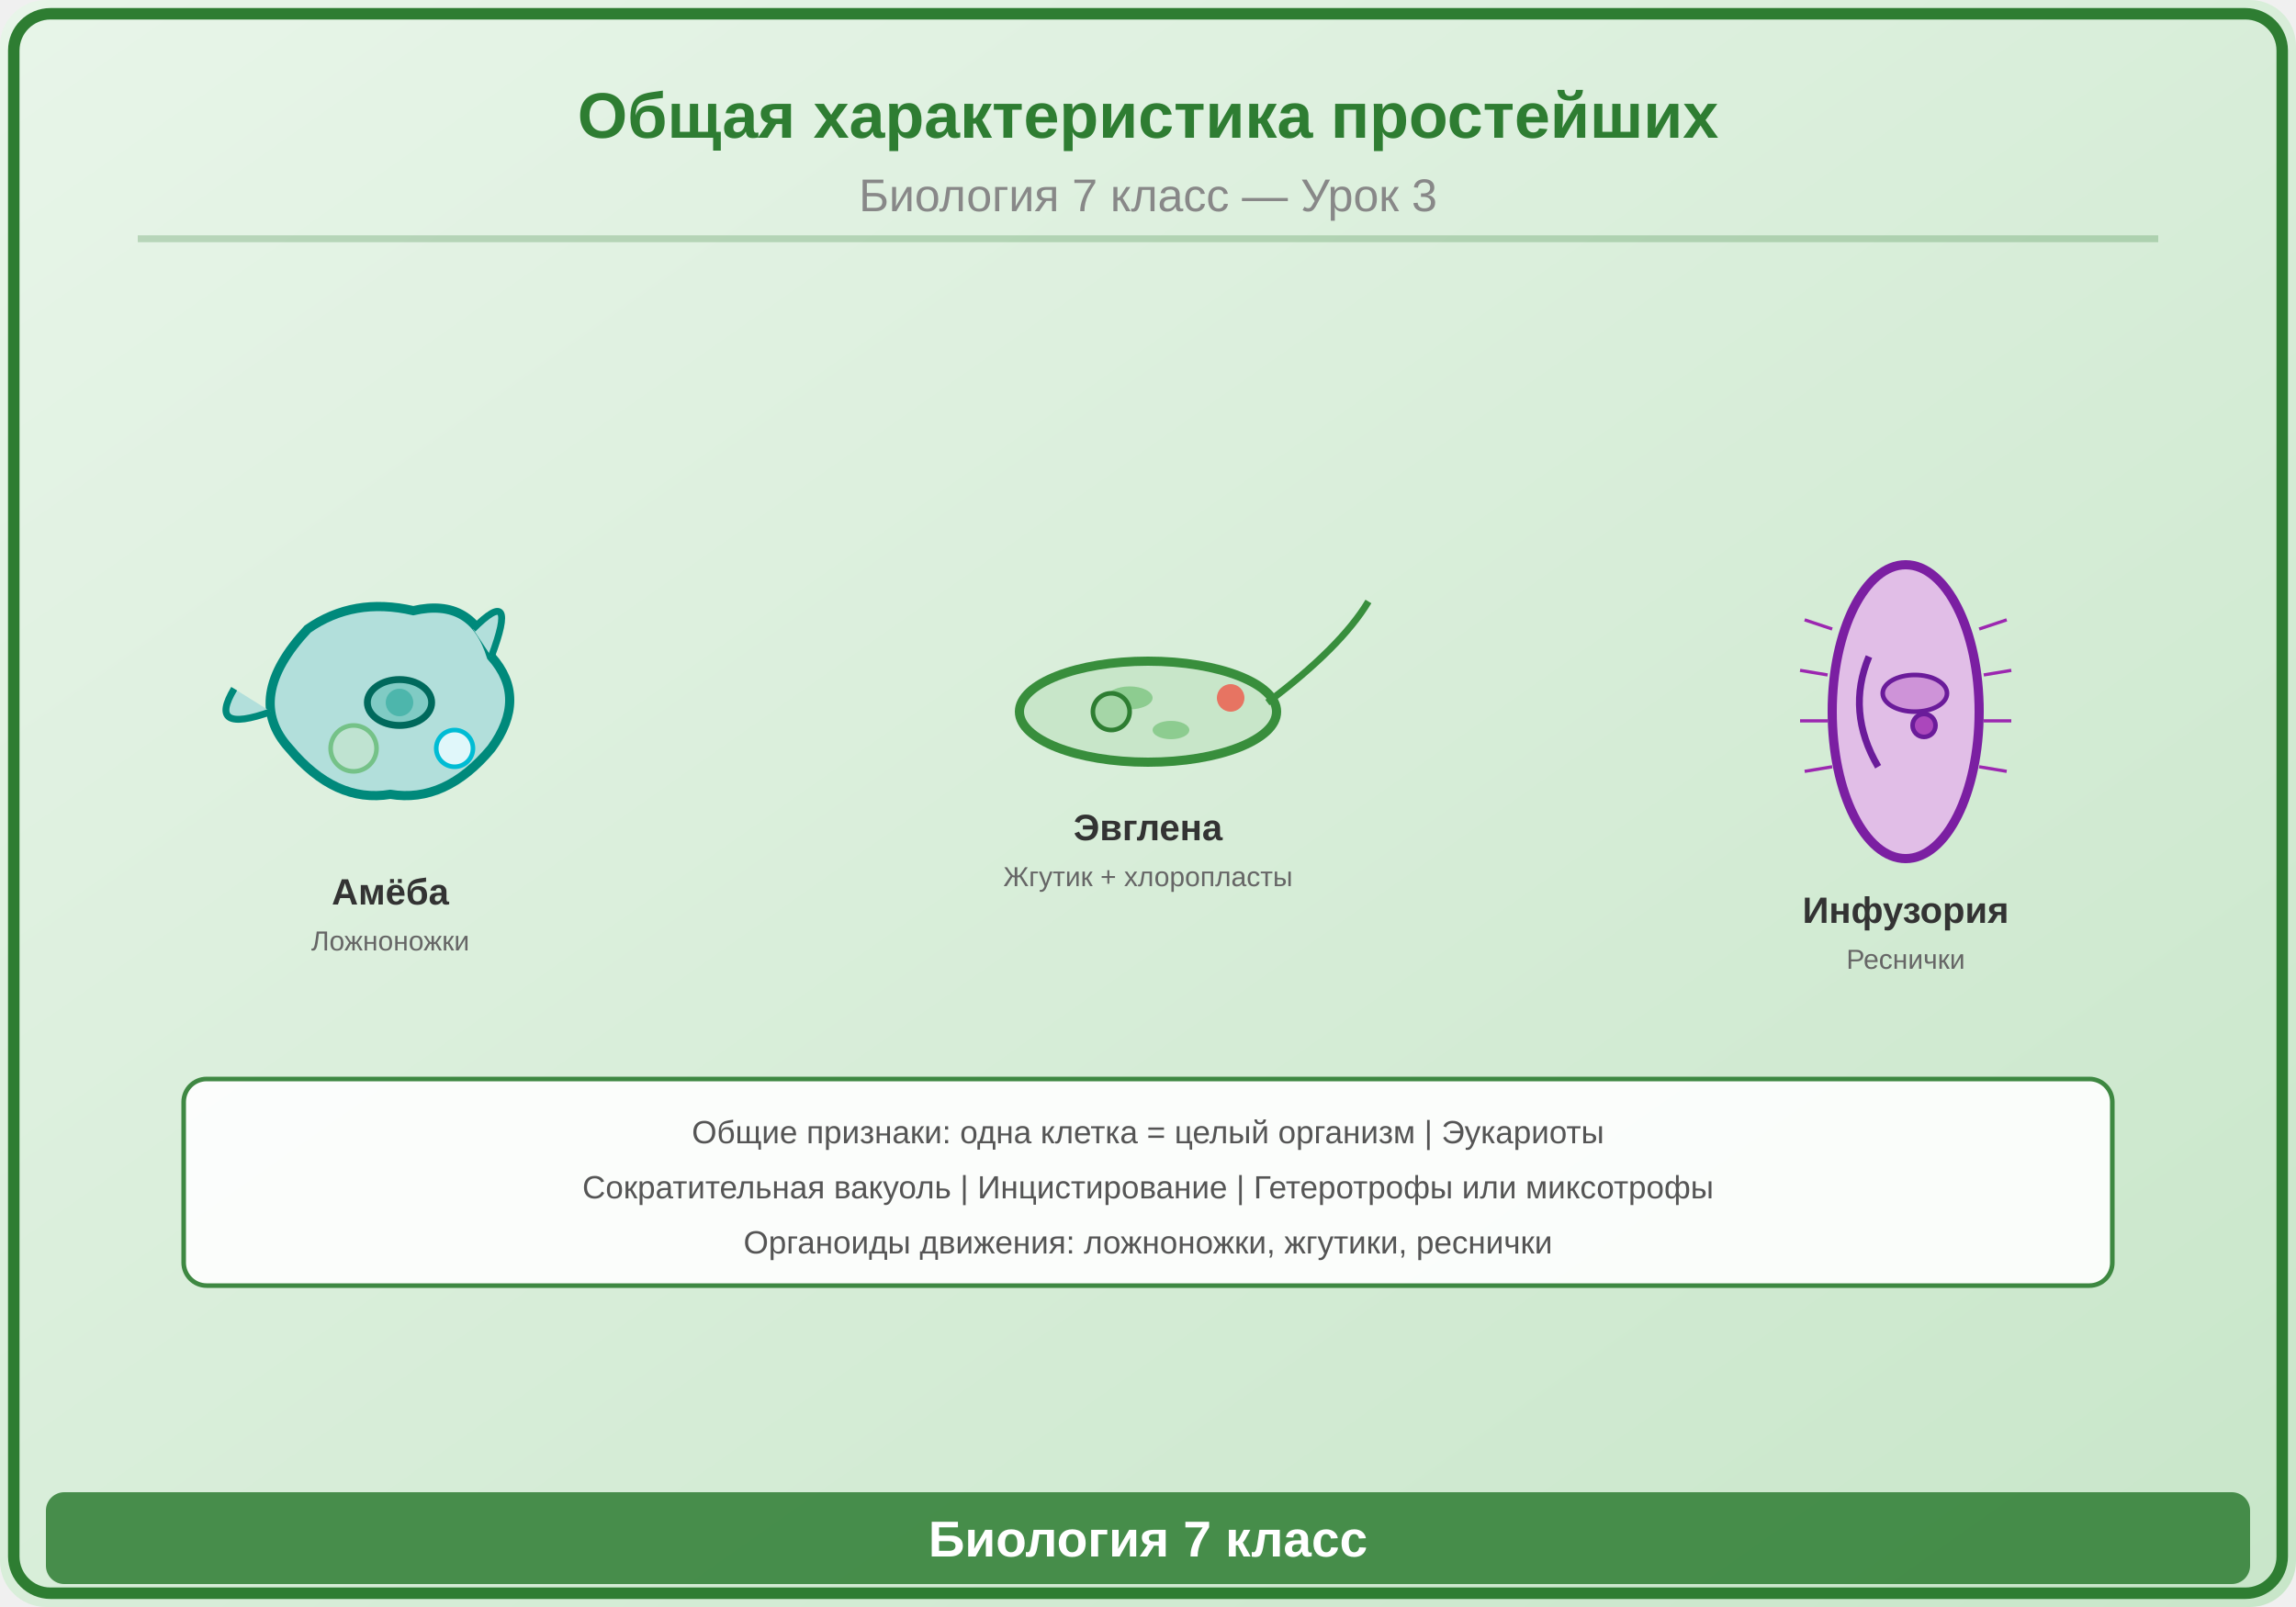
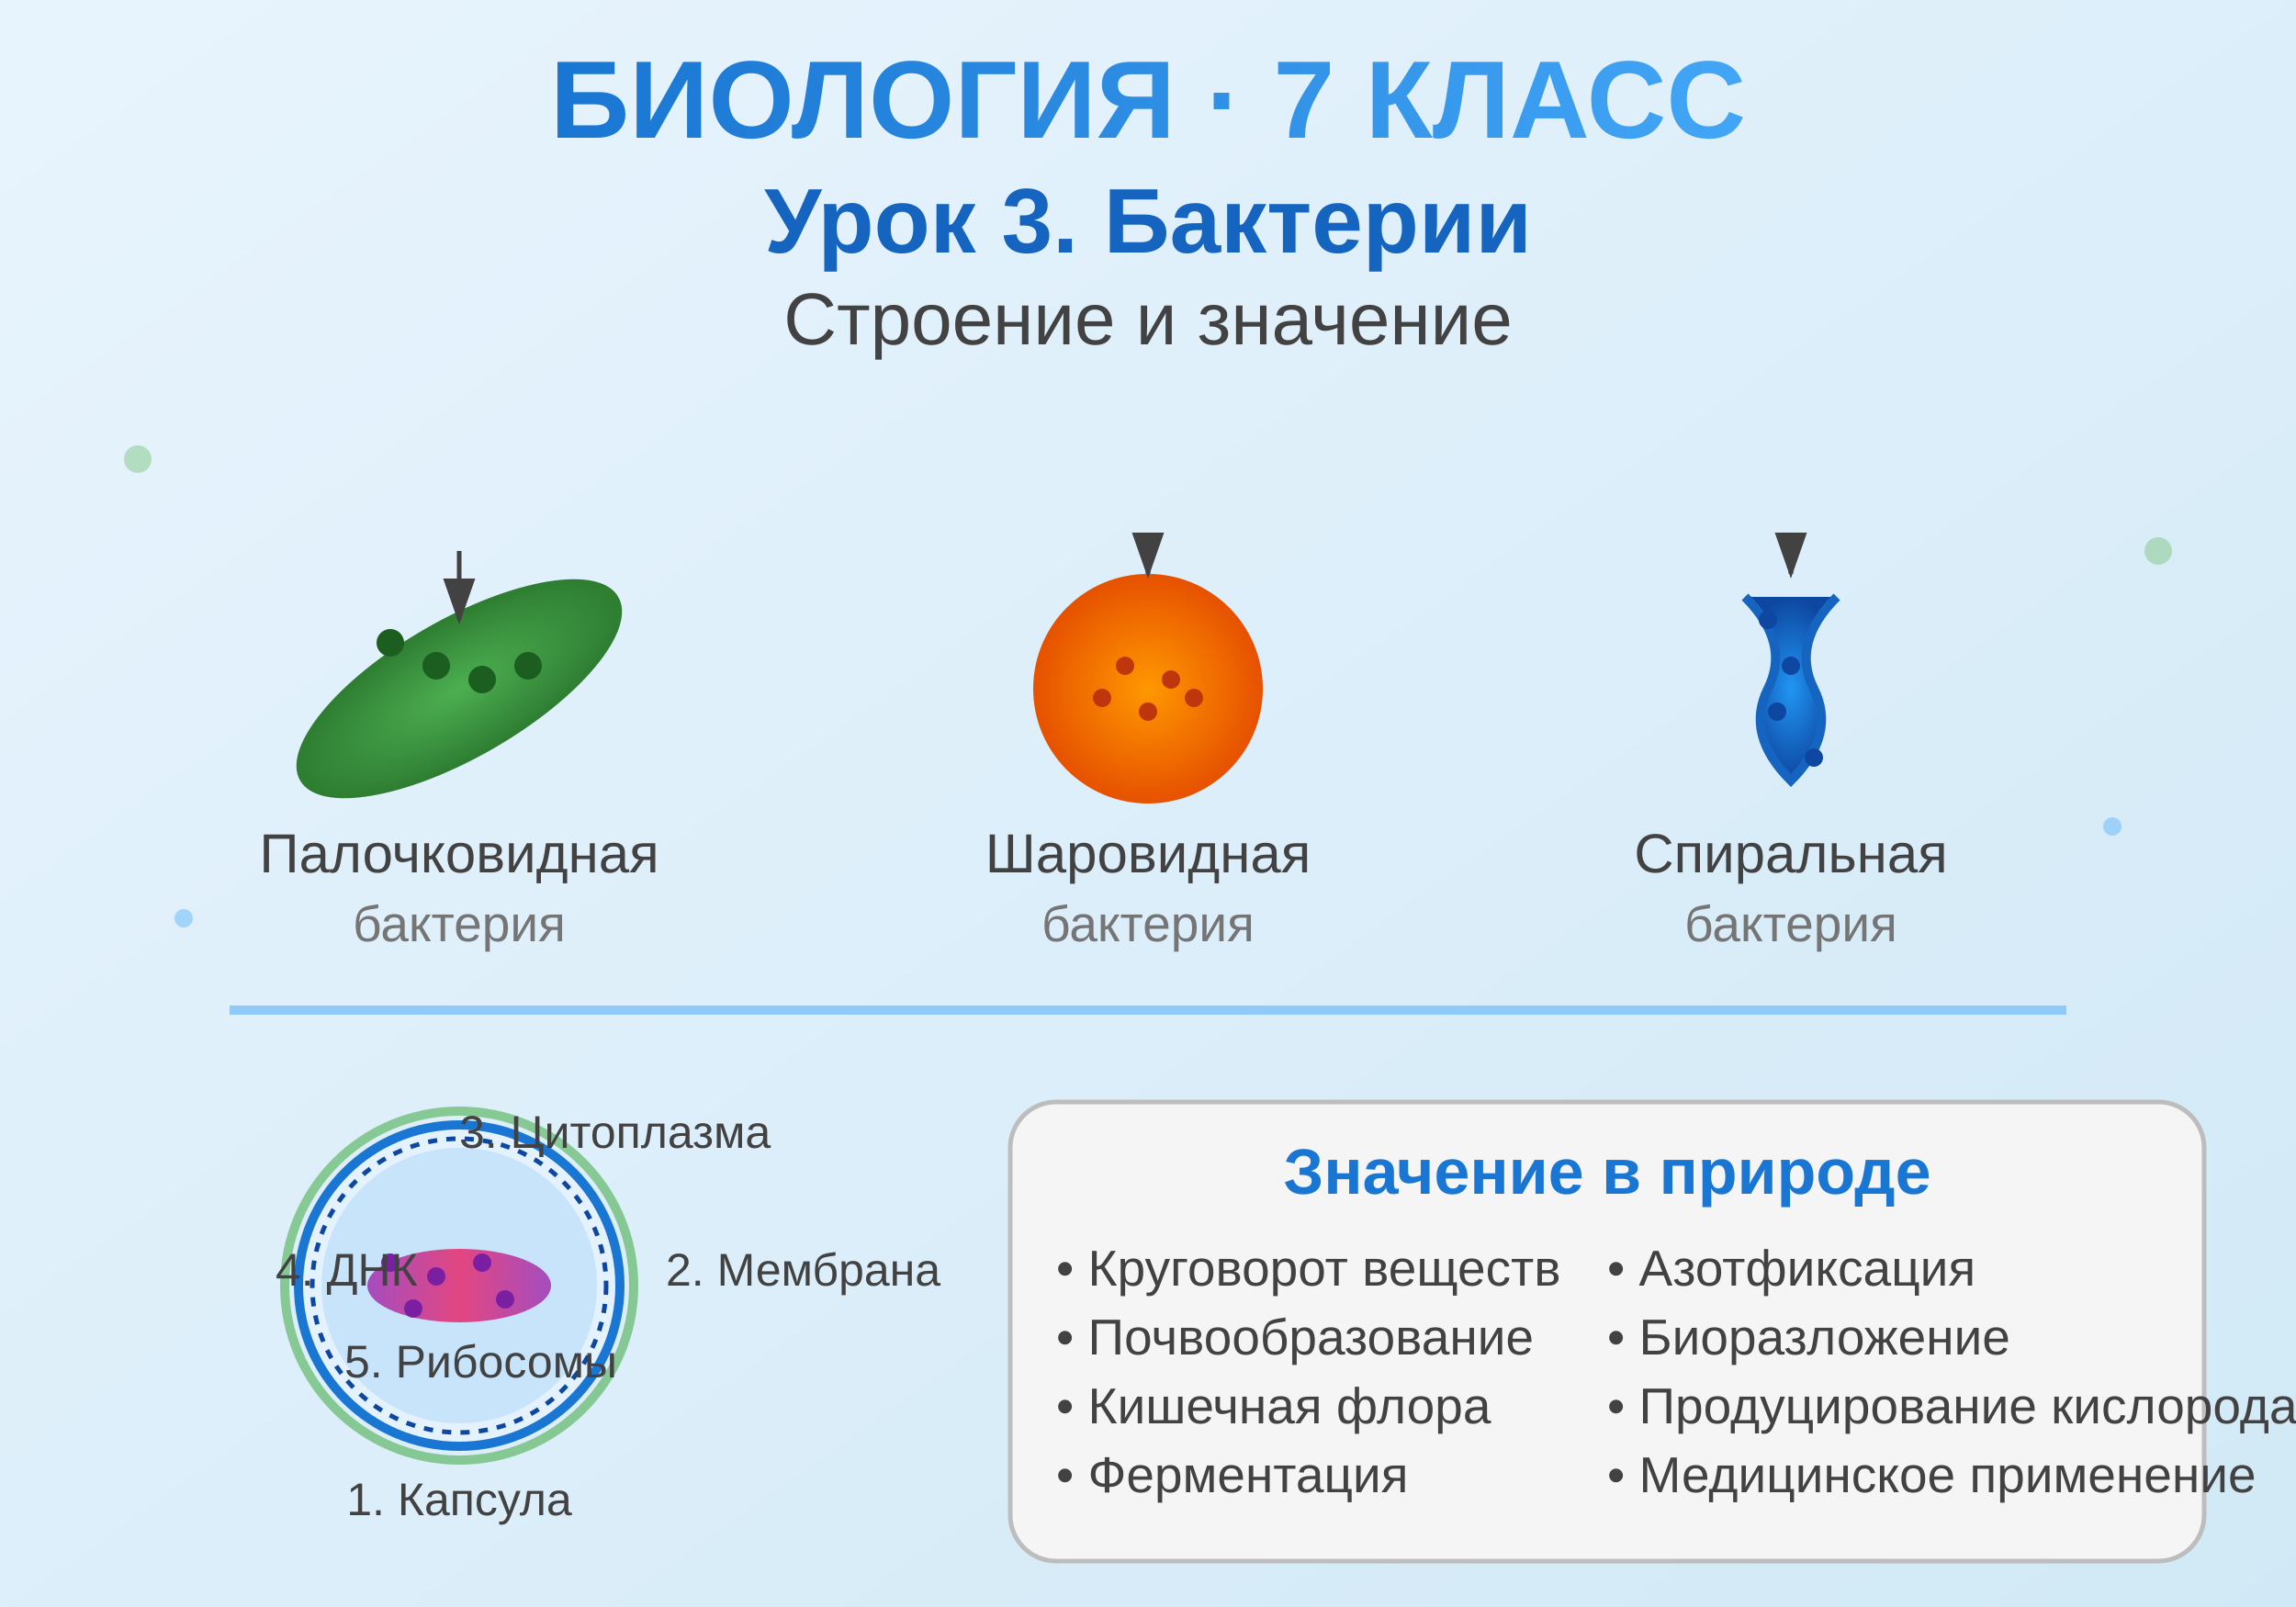
<svg xmlns="http://www.w3.org/2000/svg" viewBox="0 0 500 350">
  <defs>
-     <linearGradient id="bg" x1="0" y1="0" x2="1" y2="1">
-       <stop offset="0%" stop-color="#E8F5E9" />
-       <stop offset="100%" stop-color="#C8E6C9" />
+     <linearGradient id="bgGrad" x1="0%" y1="0%" x2="100%" y2="100%">
+       <stop offset="0%" style="stop-color:#e8f4fd;stop-opacity:1" />
+       <stop offset="100%" style="stop-color:#d1e9f6;stop-opacity:1" />
+     </linearGradient>
+     <radialGradient id="bacteriaGrad1">
+       <stop offset="0%" style="stop-color:#4CAF50;stop-opacity:1" />
+       <stop offset="100%" style="stop-color:#2E7D32;stop-opacity:1" />
+     </radialGradient>
+     <radialGradient id="bacteriaGrad2">
+       <stop offset="0%" style="stop-color:#FF9800;stop-opacity:1" />
+       <stop offset="100%" style="stop-color:#E65100;stop-opacity:1" />
+     </radialGradient>
+     <radialGradient id="bacteriaGrad3">
+       <stop offset="0%" style="stop-color:#2196F3;stop-opacity:1" />
+       <stop offset="100%" style="stop-color:#0D47A1;stop-opacity:1" />
+     </radialGradient>
+     <linearGradient id="dnaGrad" x1="0%" y1="0%" x2="100%" y2="0%">
+       <stop offset="0%" style="stop-color:#9C27B0;stop-opacity:1" />
+       <stop offset="50%" style="stop-color:#E91E63;stop-opacity:1" />
+       <stop offset="100%" style="stop-color:#9C27B0;stop-opacity:1" />
+     </linearGradient>
+     <linearGradient id="titleGrad" x1="0%" y1="0%" x2="100%" y2="0%">
+       <stop offset="0%" style="stop-color:#1976D2;stop-opacity:1" />
+       <stop offset="100%" style="stop-color:#42A5F5;stop-opacity:1" />
    </linearGradient>
  </defs>
-   <rect width="500" height="350" fill="url(#bg)" rx="10" />
-   <rect x="3" y="3" width="494" height="344" rx="8" fill="none" stroke="#2E7D32" stroke-width="2.5" />
-   <text x="250" y="30" font-family="Arial,sans-serif" font-size="14" font-weight="bold" fill="#2E7D32" text-anchor="middle">Общая характеристика простейших</text>
-   <text x="250" y="46" font-family="Arial,sans-serif" font-size="10" fill="#888" text-anchor="middle">Биология 7 класс — Урок 3</text>
-   <line x1="30" y1="52" x2="470" y2="52" stroke="#2E7D32" stroke-width="1.5" opacity="0.25" />
-   <g transform="translate(85,155)">
-     <path d="M-22,8 Q-32,-3 -18,-18 Q-8,-25 5,-22 Q18,-25 22,-12 Q30,-3 22,8 Q12,20 0,18 Q-12,20 -22,8Z" fill="#B2DFDB" stroke="#00897B" stroke-width="2" />
-     <ellipse cx="2" cy="-2" rx="7" ry="5" fill="#80CBC4" stroke="#00695C" stroke-width="1.5" />
-     <circle cx="2" cy="-2" r="3" fill="#4DB6AC" />
-     <path d="M-26,0 Q-40,5 -34,-5" fill="#B2DFDB" stroke="#00897B" stroke-width="1.5" />
-     <path d="M18,-18 Q28,-28 22,-12" fill="#B2DFDB" stroke="#00897B" stroke-width="1.5" />
-     <circle cx="14" cy="8" r="4" fill="#E0F7FA" stroke="#00BCD4" stroke-width="1" />
-     <circle cx="-8" cy="8" r="5" fill="#C8E6C9" stroke="#4CAF50" stroke-width="1" opacity="0.6" />
-     <text x="0" y="42" font-family="Arial,sans-serif" font-size="8" fill="#333" text-anchor="middle" font-weight="bold">Амёба</text>
-     <text x="0" y="52" font-family="Arial,sans-serif" font-size="6" fill="#666" text-anchor="middle">Ложноножки</text>
+   <rect width="500" height="350" fill="url(#bgGrad)" />
+   <text x="250" y="30" text-anchor="middle" font-family="Arial, sans-serif" font-size="24" font-weight="bold" fill="url(#titleGrad)">БИОЛОГИЯ · 7 КЛАСС</text>
+   <text x="250" y="55" text-anchor="middle" font-family="Arial, sans-serif" font-size="20" font-weight="bold" fill="#1565C0">Урок 3. Бактерии</text>
+   <text x="250" y="75" text-anchor="middle" font-family="Arial, sans-serif" font-size="16" fill="#424242">Строение и значение</text>
+   <g id="bacteria1">
+     <ellipse cx="100" cy="150" rx="40" ry="15" fill="url(#bacteriaGrad1)" transform="rotate(-30 100 150)" />
+     <circle cx="85" cy="140" r="3" fill="#1B5E20" />
+     <circle cx="95" cy="145" r="3" fill="#1B5E20" />
+     <circle cx="105" cy="148" r="3" fill="#1B5E20" />
+     <circle cx="115" cy="145" r="3" fill="#1B5E20" />
+     <text x="100" y="190" text-anchor="middle" font-family="Arial, sans-serif" font-size="12" fill="#424242">Палочковидная</text>
+     <text x="100" y="205" text-anchor="middle" font-family="Arial, sans-serif" font-size="11" fill="#757575">бактерия</text>
  </g>
-   <g transform="translate(250,155)">
-     <ellipse cx="0" cy="0" rx="28" ry="11" fill="#C8E6C9" stroke="#388E3C" stroke-width="2" />
-     <path d="M26,-2 Q42,-14 48,-24" stroke="#388E3C" stroke-width="1.5" fill="none" />
-     <circle cx="18" cy="-3" r="3" fill="#F44336" opacity="0.7" />
-     <ellipse cx="-4" cy="-3" rx="5" ry="2.5" fill="#66BB6A" opacity="0.6" />
-     <ellipse cx="5" cy="4" rx="4" ry="2" fill="#66BB6A" opacity="0.6" />
-     <circle cx="-8" cy="0" r="4" fill="#A5D6A7" stroke="#2E7D32" stroke-width="1" />
-     <text x="0" y="28" font-family="Arial,sans-serif" font-size="8" fill="#333" text-anchor="middle" font-weight="bold">Эвглена</text>
-     <text x="0" y="38" font-family="Arial,sans-serif" font-size="6" fill="#666" text-anchor="middle">Жгутик + хлоропласты</text>
+   <g id="bacteria2">
+     <circle cx="250" cy="150" r="25" fill="url(#bacteriaGrad2)" />
+     <circle cx="245" cy="145" r="2" fill="#BF360C" />
+     <circle cx="255" cy="148" r="2" fill="#BF360C" />
+     <circle cx="250" cy="155" r="2" fill="#BF360C" />
+     <circle cx="240" cy="152" r="2" fill="#BF360C" />
+     <circle cx="260" cy="152" r="2" fill="#BF360C" />
+     <text x="250" y="190" text-anchor="middle" font-family="Arial, sans-serif" font-size="12" fill="#424242">Шаровидная</text>
+     <text x="250" y="205" text-anchor="middle" font-family="Arial, sans-serif" font-size="11" fill="#757575">бактерия</text>
  </g>
-   <g transform="translate(415,155)">
-     <ellipse cx="0" cy="0" rx="16" ry="32" fill="#E1BEE7" stroke="#7B1FA2" stroke-width="2" />
-     <line x1="-16" y1="-18" x2="-22" y2="-20" stroke="#9C27B0" stroke-width="0.7" />
-     <line x1="-17" y1="-8" x2="-23" y2="-9" stroke="#9C27B0" stroke-width="0.7" />
-     <line x1="-17" y1="2" x2="-23" y2="2" stroke="#9C27B0" stroke-width="0.7" />
-     <line x1="-16" y1="12" x2="-22" y2="13" stroke="#9C27B0" stroke-width="0.7" />
-     <line x1="16" y1="-18" x2="22" y2="-20" stroke="#9C27B0" stroke-width="0.7" />
-     <line x1="17" y1="-8" x2="23" y2="-9" stroke="#9C27B0" stroke-width="0.7" />
-     <line x1="17" y1="2" x2="23" y2="2" stroke="#9C27B0" stroke-width="0.7" />
-     <line x1="16" y1="12" x2="22" y2="13" stroke="#9C27B0" stroke-width="0.7" />
-     <path d="M-8,-12 Q-13,0 -6,12" stroke="#6A1B9A" stroke-width="1.5" fill="none" />
-     <ellipse cx="2" cy="-4" rx="7" ry="4" fill="#CE93D8" stroke="#6A1B9A" stroke-width="1" />
-     <circle cx="4" cy="3" r="2.5" fill="#AB47BC" stroke="#6A1B9A" stroke-width="1" />
-     <text x="0" y="46" font-family="Arial,sans-serif" font-size="8" fill="#333" text-anchor="middle" font-weight="bold">Инфузория</text>
-     <text x="0" y="56" font-family="Arial,sans-serif" font-size="6" fill="#666" text-anchor="middle">Реснички</text>
+   <g id="bacteria3">
+     <path d="M 380 130 Q 390 140 385 150 Q 380 160 390 170 Q 400 160 395 150 Q 390 140 400 130" fill="url(#bacteriaGrad3)" stroke="#1565C0" stroke-width="2" />
+     <circle cx="385" cy="135" r="2" fill="#0D47A1" />
+     <circle cx="390" cy="145" r="2" fill="#0D47A1" />
+     <circle cx="387" cy="155" r="2" fill="#0D47A1" />
+     <circle cx="395" cy="165" r="2" fill="#0D47A1" />
+     <text x="390" y="190" text-anchor="middle" font-family="Arial, sans-serif" font-size="12" fill="#424242">Спиральная</text>
+     <text x="390" y="205" text-anchor="middle" font-family="Arial, sans-serif" font-size="11" fill="#757575">бактерия</text>
  </g>
-   <rect x="40" y="235" width="420" height="45" rx="5" fill="white" stroke="#2E7D32" stroke-width="1" opacity="0.9" />
-   <text x="250" y="249" font-family="Arial,sans-serif" font-size="7" fill="#555" text-anchor="middle">Общие признаки: одна клетка = целый организм | Эукариоты</text>
-   <text x="250" y="261" font-family="Arial,sans-serif" font-size="7" fill="#555" text-anchor="middle">Сократительная вакуоль | Инцистирование | Гетеротрофы или миксотрофы</text>
-   <text x="250" y="273" font-family="Arial,sans-serif" font-size="7" fill="#555" text-anchor="middle">Органоиды движения: ложноножки, жгутики, реснички</text>
-   <rect x="10" y="325" width="480" height="20" rx="4" fill="#2E7D32" opacity="0.85" />
-   <text x="250" y="339" font-family="Arial,sans-serif" font-size="11" text-anchor="middle" fill="white" font-weight="bold">Биология 7 класс</text>
+   <line x1="50" y1="220" x2="450" y2="220" stroke="#90CAF9" stroke-width="2" />
+   <g id="bacteria-structure">
+     <circle cx="100" cy="280" r="35" fill="#E3F2FD" stroke="#1976D2" stroke-width="2" />
+     <circle cx="100" cy="280" r="30" fill="#BBDEFB" opacity="0.7" />
+     <ellipse cx="100" cy="280" rx="20" ry="8" fill="url(#dnaGrad)" opacity="0.8" />
+     <circle cx="85" cy="275" r="2" fill="#7B1FA2" />
+     <circle cx="95" cy="278" r="2" fill="#7B1FA2" />
+     <circle cx="105" cy="275" r="2" fill="#7B1FA2" />
+     <circle cx="90" cy="285" r="2" fill="#7B1FA2" />
+     <circle cx="110" cy="283" r="2" fill="#7B1FA2" />
+     <circle cx="100" cy="280" r="32" fill="none" stroke="#0D47A1" stroke-width="1" stroke-dasharray="2,2" />
+     <circle cx="100" cy="280" r="38" fill="none" stroke="#4CAF50" stroke-width="2" opacity="0.6" />
+   </g>
+   <text x="100" y="330" text-anchor="middle" font-family="Arial, sans-serif" font-size="10" fill="#424242">1. Капсула</text>
+   <text x="145" y="280" font-family="Arial, sans-serif" font-size="10" fill="#424242">2. Мембрана</text>
+   <text x="100" y="250" font-family="Arial, sans-serif" font-size="10" fill="#424242">3. Цитоплазма</text>
+   <text x="60" y="280" font-family="Arial, sans-serif" font-size="10" fill="#424242">4. ДНК</text>
+   <text x="75" y="300" font-family="Arial, sans-serif" font-size="10" fill="#424242">5. Рибосомы</text>
+   <g id="bacteria-importance">
+     <rect x="220" y="240" width="260" height="100" rx="10" fill="#F5F5F5" stroke="#BDBDBD" stroke-width="1" />
+     <text x="350" y="260" text-anchor="middle" font-family="Arial, sans-serif" font-size="14" font-weight="bold" fill="#1976D2">Значение в природе</text>
+     <text x="230" y="280" font-family="Arial, sans-serif" font-size="11" fill="#424242">• Круговорот веществ</text>
+     <text x="230" y="295" font-family="Arial, sans-serif" font-size="11" fill="#424242">• Почвообразование</text>
+     <text x="230" y="310" font-family="Arial, sans-serif" font-size="11" fill="#424242">• Кишечная флора</text>
+     <text x="230" y="325" font-family="Arial, sans-serif" font-size="11" fill="#424242">• Ферментация</text>
+     <text x="350" y="280" font-family="Arial, sans-serif" font-size="11" fill="#424242">• Азотфиксация</text>
+     <text x="350" y="295" font-family="Arial, sans-serif" font-size="11" fill="#424242">• Биоразложение</text>
+     <text x="350" y="310" font-family="Arial, sans-serif" font-size="11" fill="#424242">• Продуцирование кислорода</text>
+     <text x="350" y="325" font-family="Arial, sans-serif" font-size="11" fill="#424242">• Медицинское применение</text>
+   </g>
+   <circle cx="30" cy="100" r="3" fill="#81C784" opacity="0.5" />
+   <circle cx="470" cy="120" r="3" fill="#81C784" opacity="0.5" />
+   <circle cx="40" cy="200" r="2" fill="#64B5F6" opacity="0.5" />
+   <circle cx="460" cy="180" r="2" fill="#64B5F6" opacity="0.5" />
+   <path d="M 100 120 L 100 135" stroke="#424242" stroke-width="1" marker-end="url(#arrowhead)" />
+   <path d="M 250 120 L 250 125" stroke="#424242" stroke-width="1" marker-end="url(#arrowhead)" />
+   <path d="M 390 120 L 390 125" stroke="#424242" stroke-width="1" marker-end="url(#arrowhead)" />
+   <defs>
+     <marker id="arrowhead" markerWidth="10" markerHeight="7" refX="9" refY="3.5" orient="auto">
+       <polygon points="0 0, 10 3.5, 0 7" fill="#424242" />
+     </marker>
+   </defs>
</svg>
